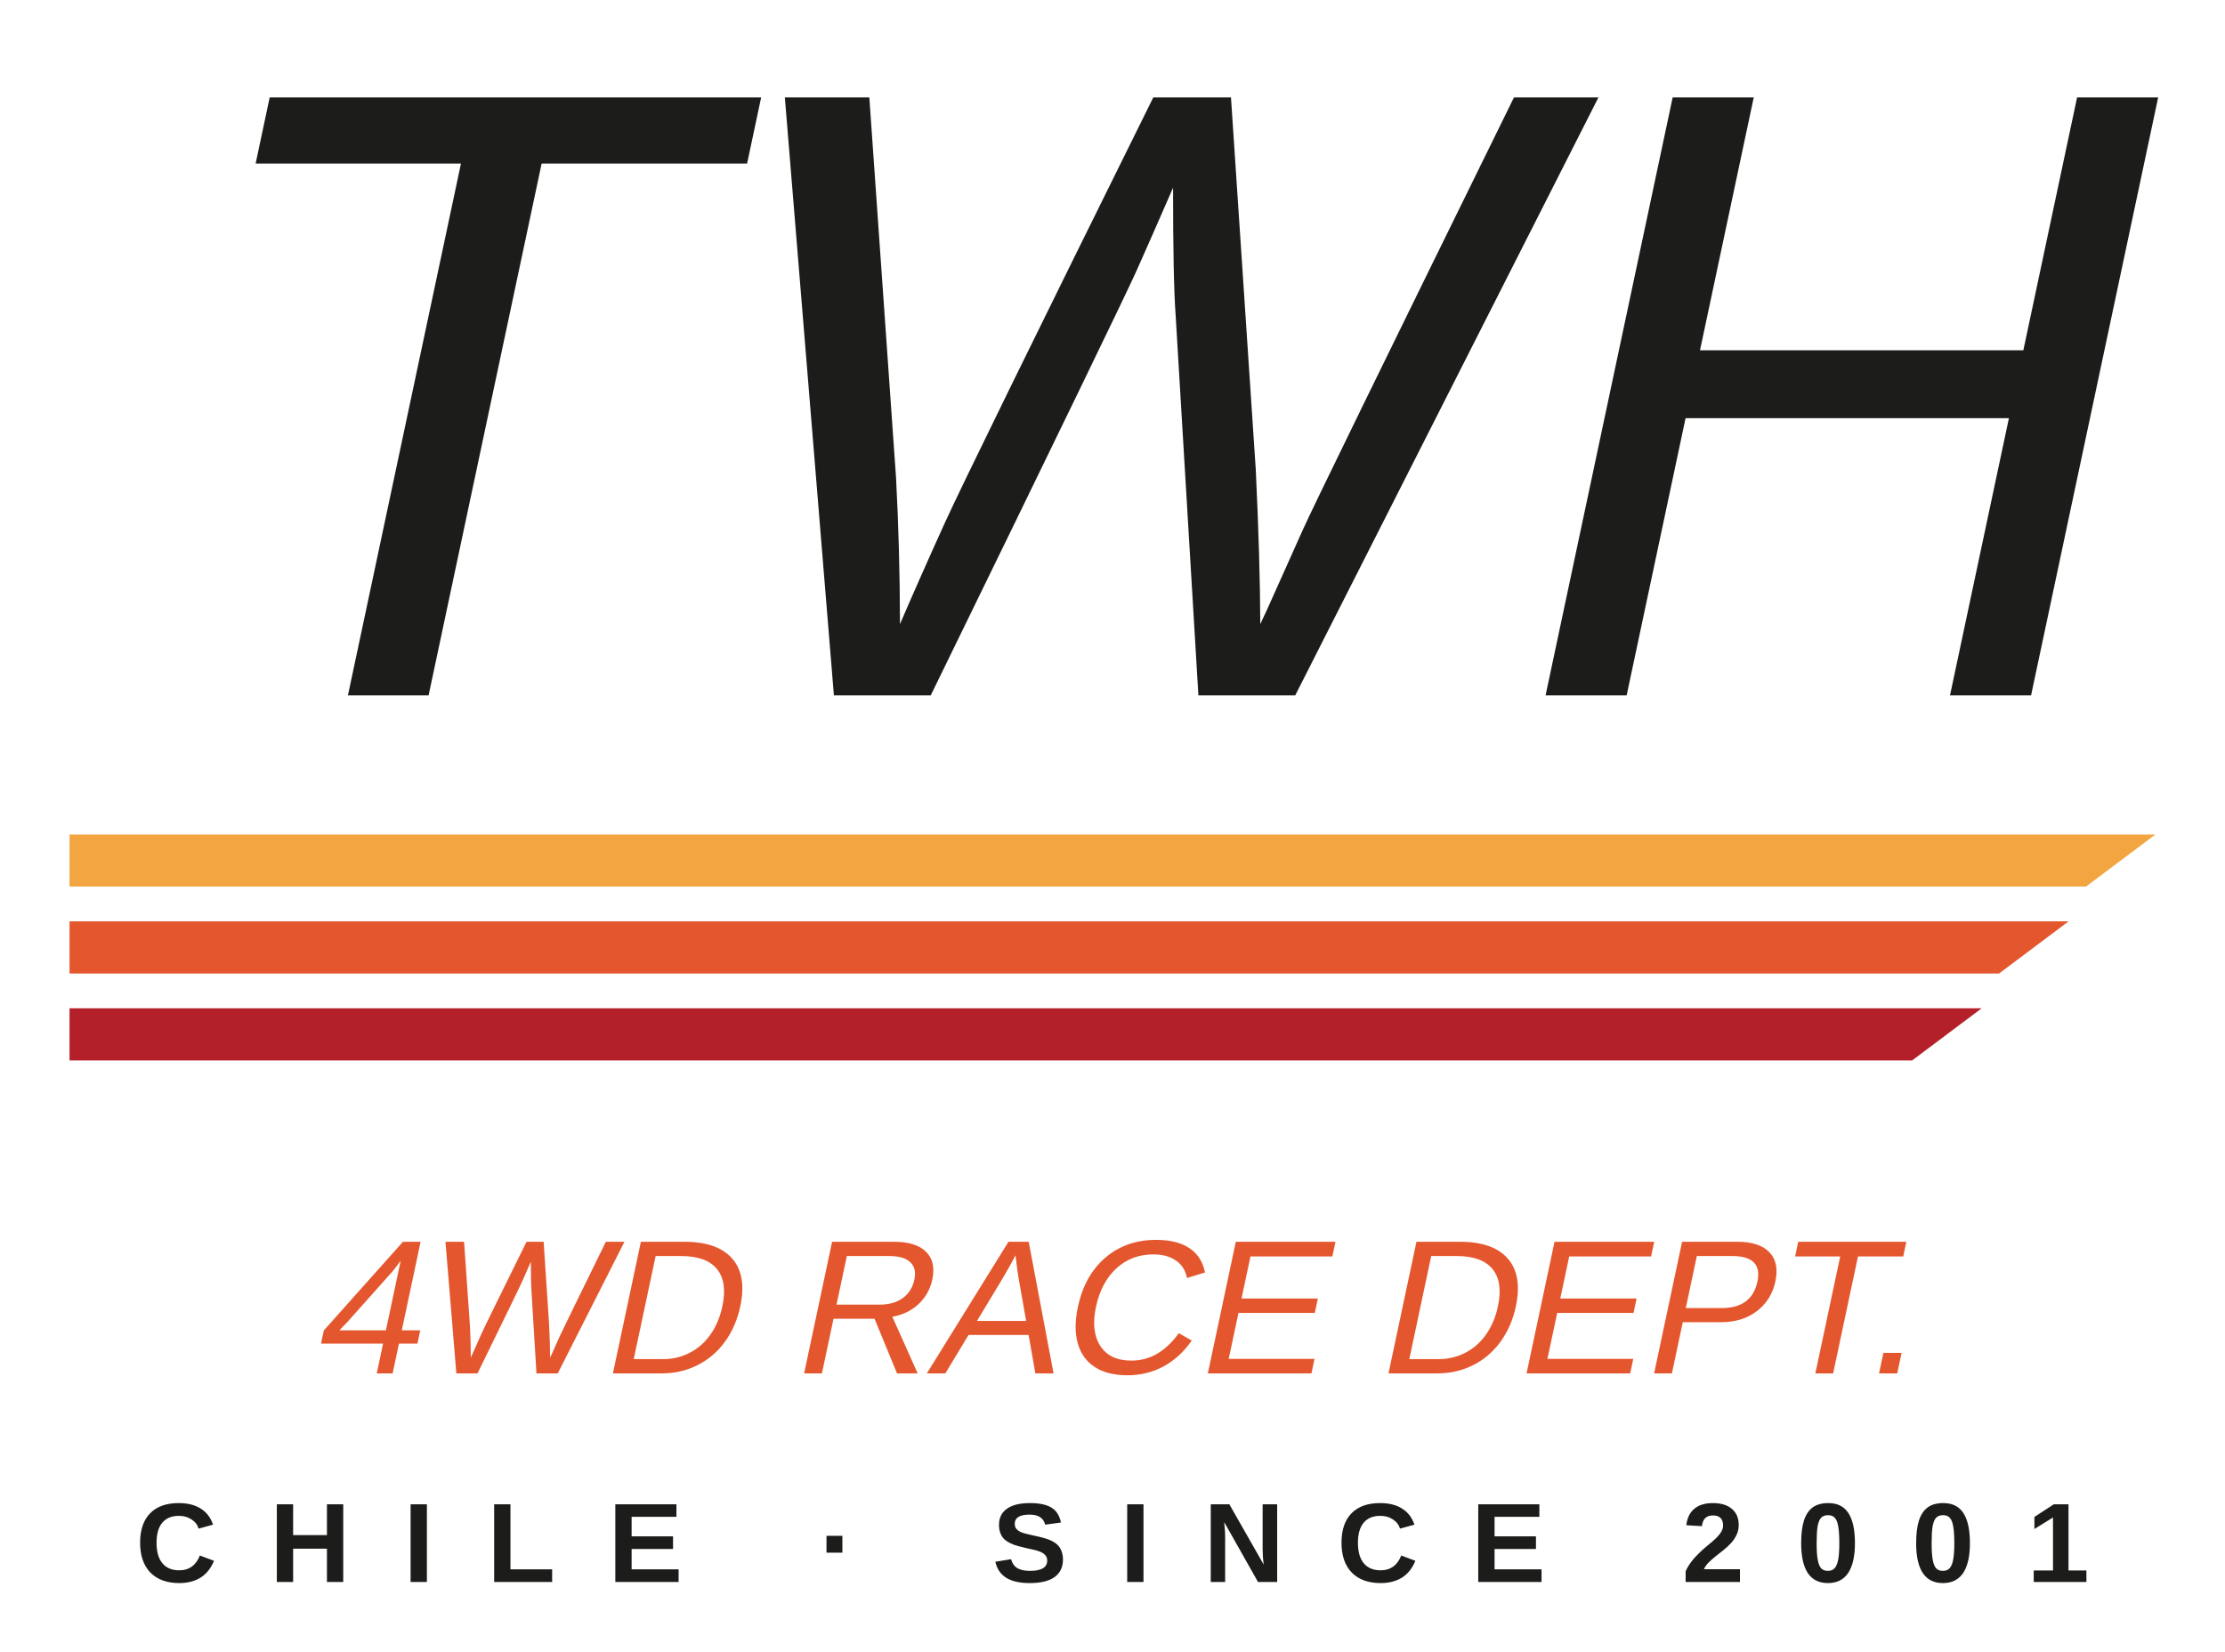
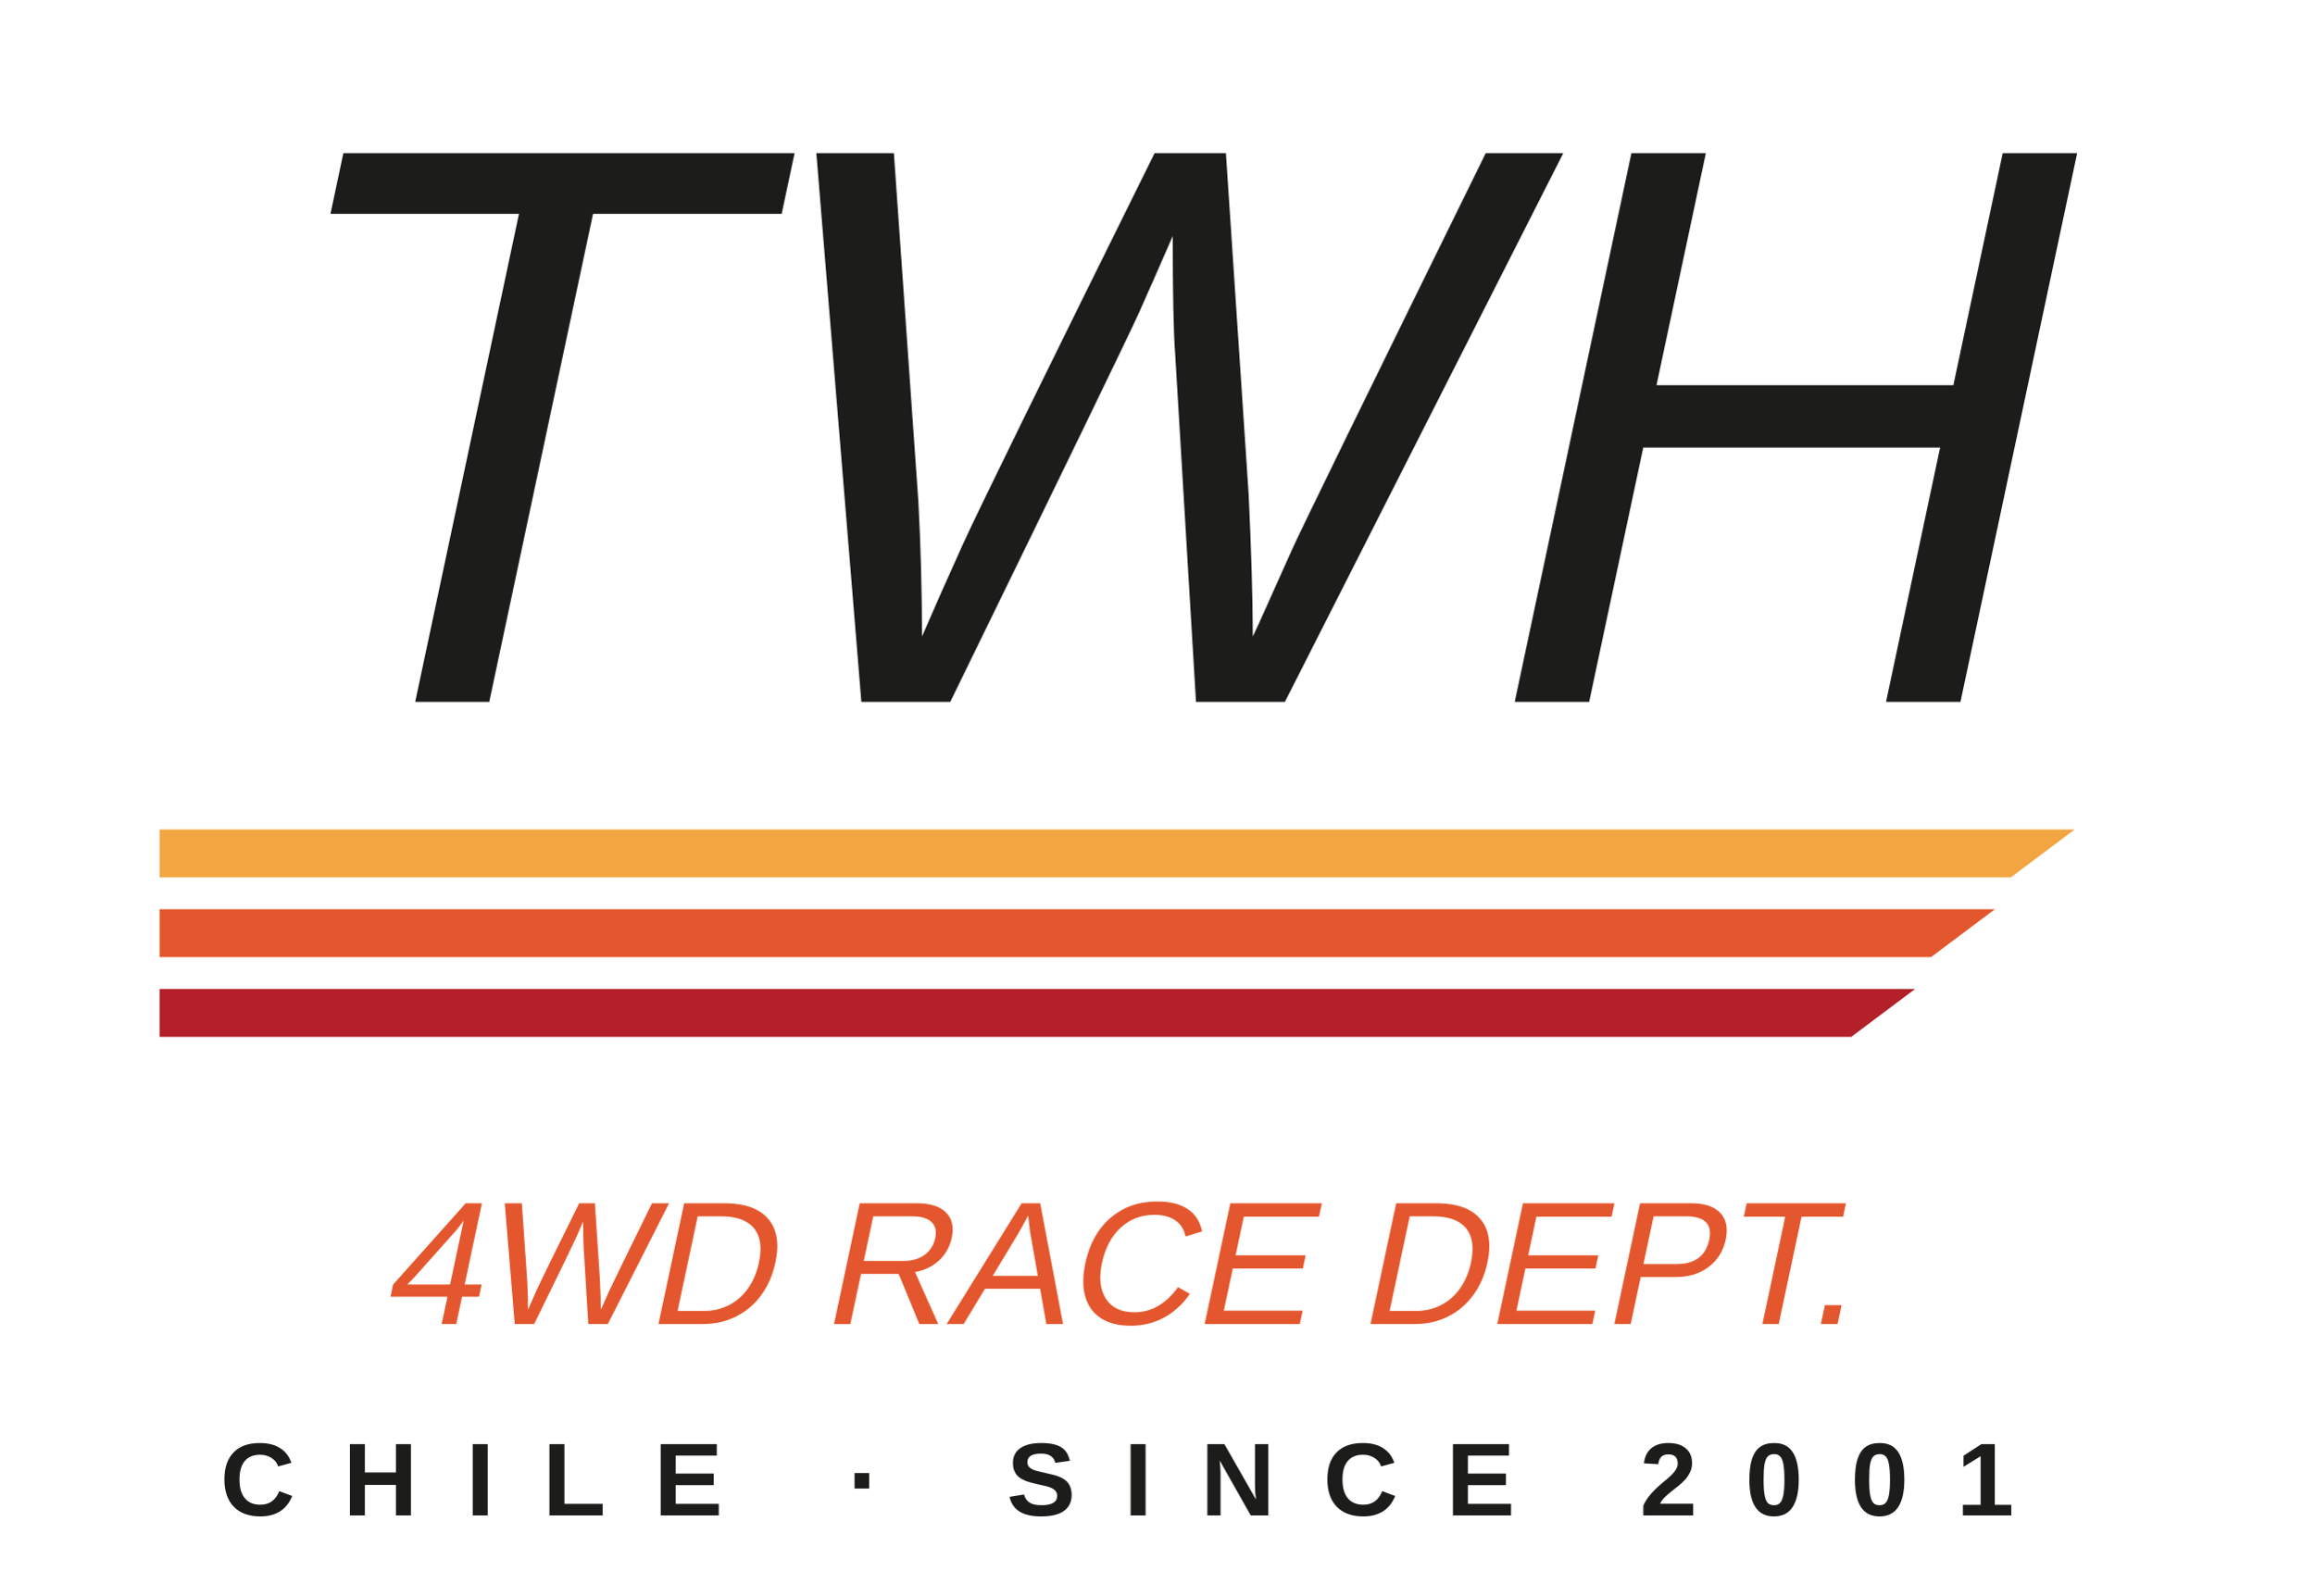
- <svg xmlns="http://www.w3.org/2000/svg" viewBox="22 70 256 190" width="256" height="190">
+ <svg xmlns="http://www.w3.org/2000/svg" viewBox="10 62 290 200" width="290" height="200">
  <g transform="translate(150 150) skewX(-12)">
    <text x="0" y="0" font-family="'Arial Black', 'Segoe UI Black', Arial, sans-serif" font-size="100" fill="#1C1D1A" text-anchor="middle">TWH</text>
  </g>
  <path d="M30 166 H270 L262 172 H30 Z" fill="#F2A541" />
  <path d="M30 176 H260 L252 182 H30 Z" fill="#E4572E" />
  <path d="M30 186 H250 L242 192 H30 Z" fill="#B3202A" />
  <g transform="translate(150 228) skewX(-12)">
    <text x="0" y="0" font-family="'Arial Black', 'Segoe UI Black', Arial, sans-serif" font-size="22" fill="#E4572E" text-anchor="middle">4WD RACE DEPT.</text>
  </g>
  <text x="150" y="252" font-family="Bahnschrift, 'Arial Narrow', Arial, sans-serif" font-size="13" fill="#1C1D1A" text-anchor="middle" font-weight="700" style="font-stretch:condensed" letter-spacing="6">CHILE · SINCE 2001</text>
</svg>
